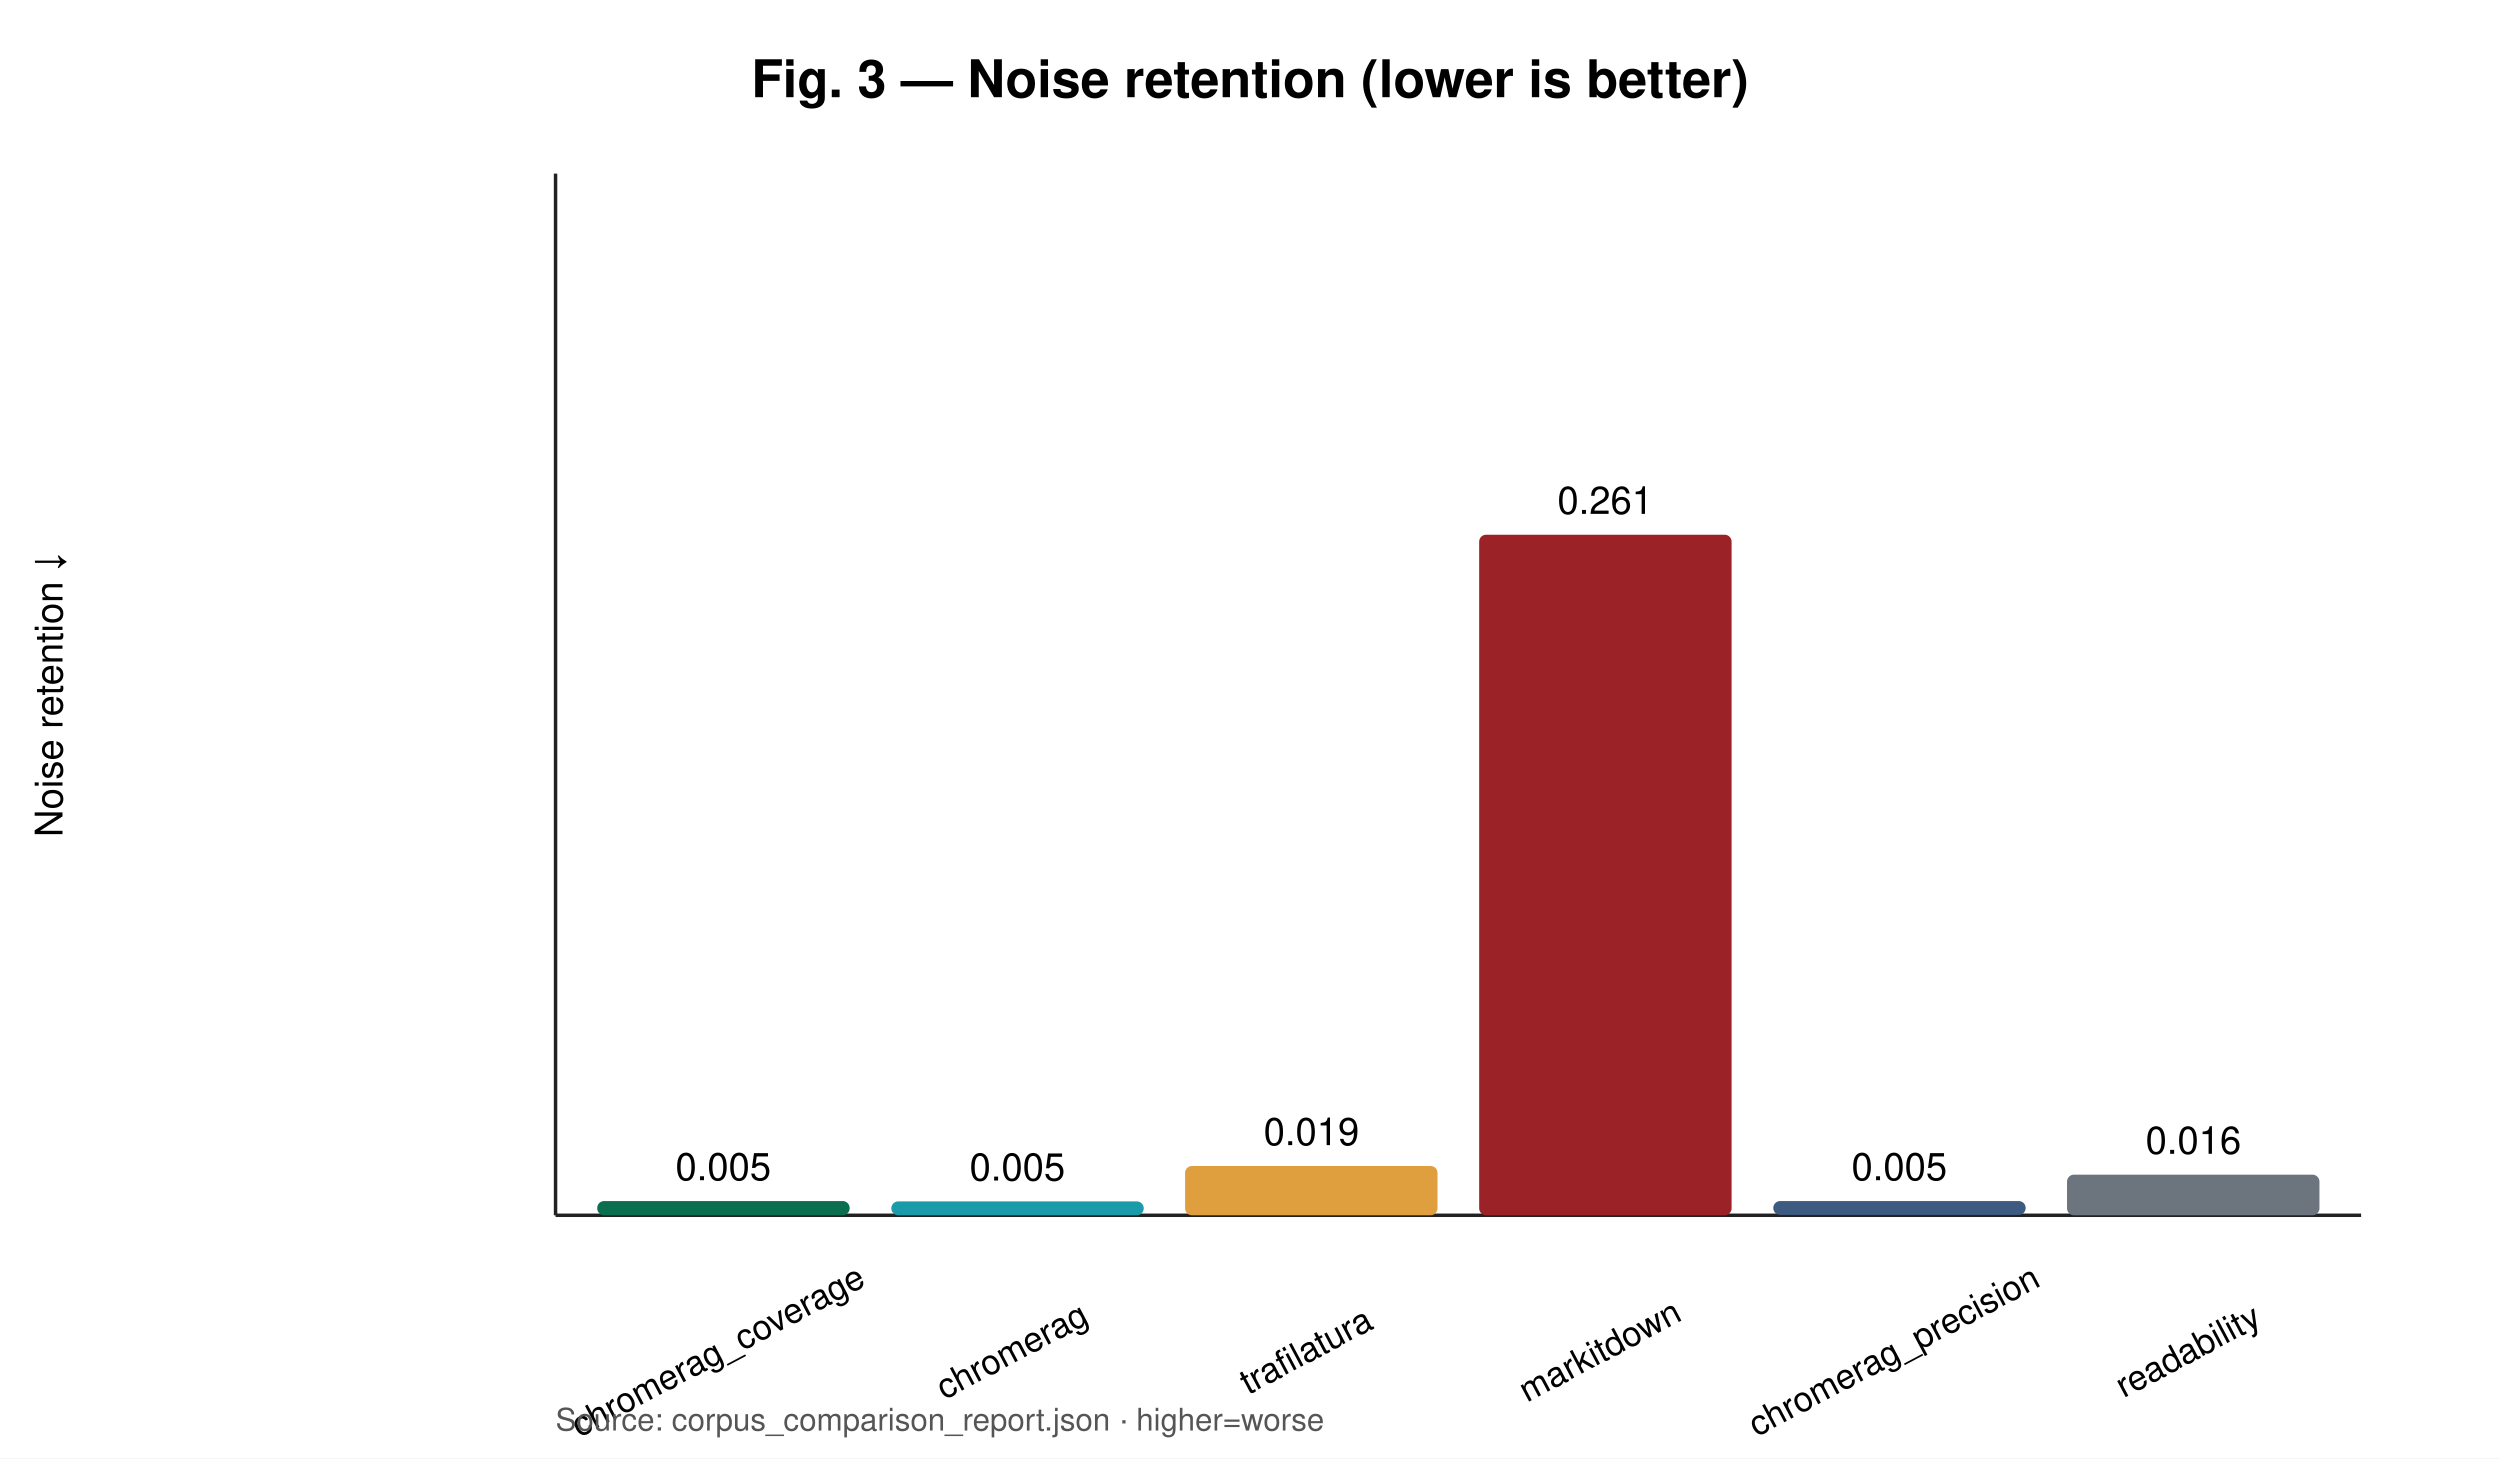
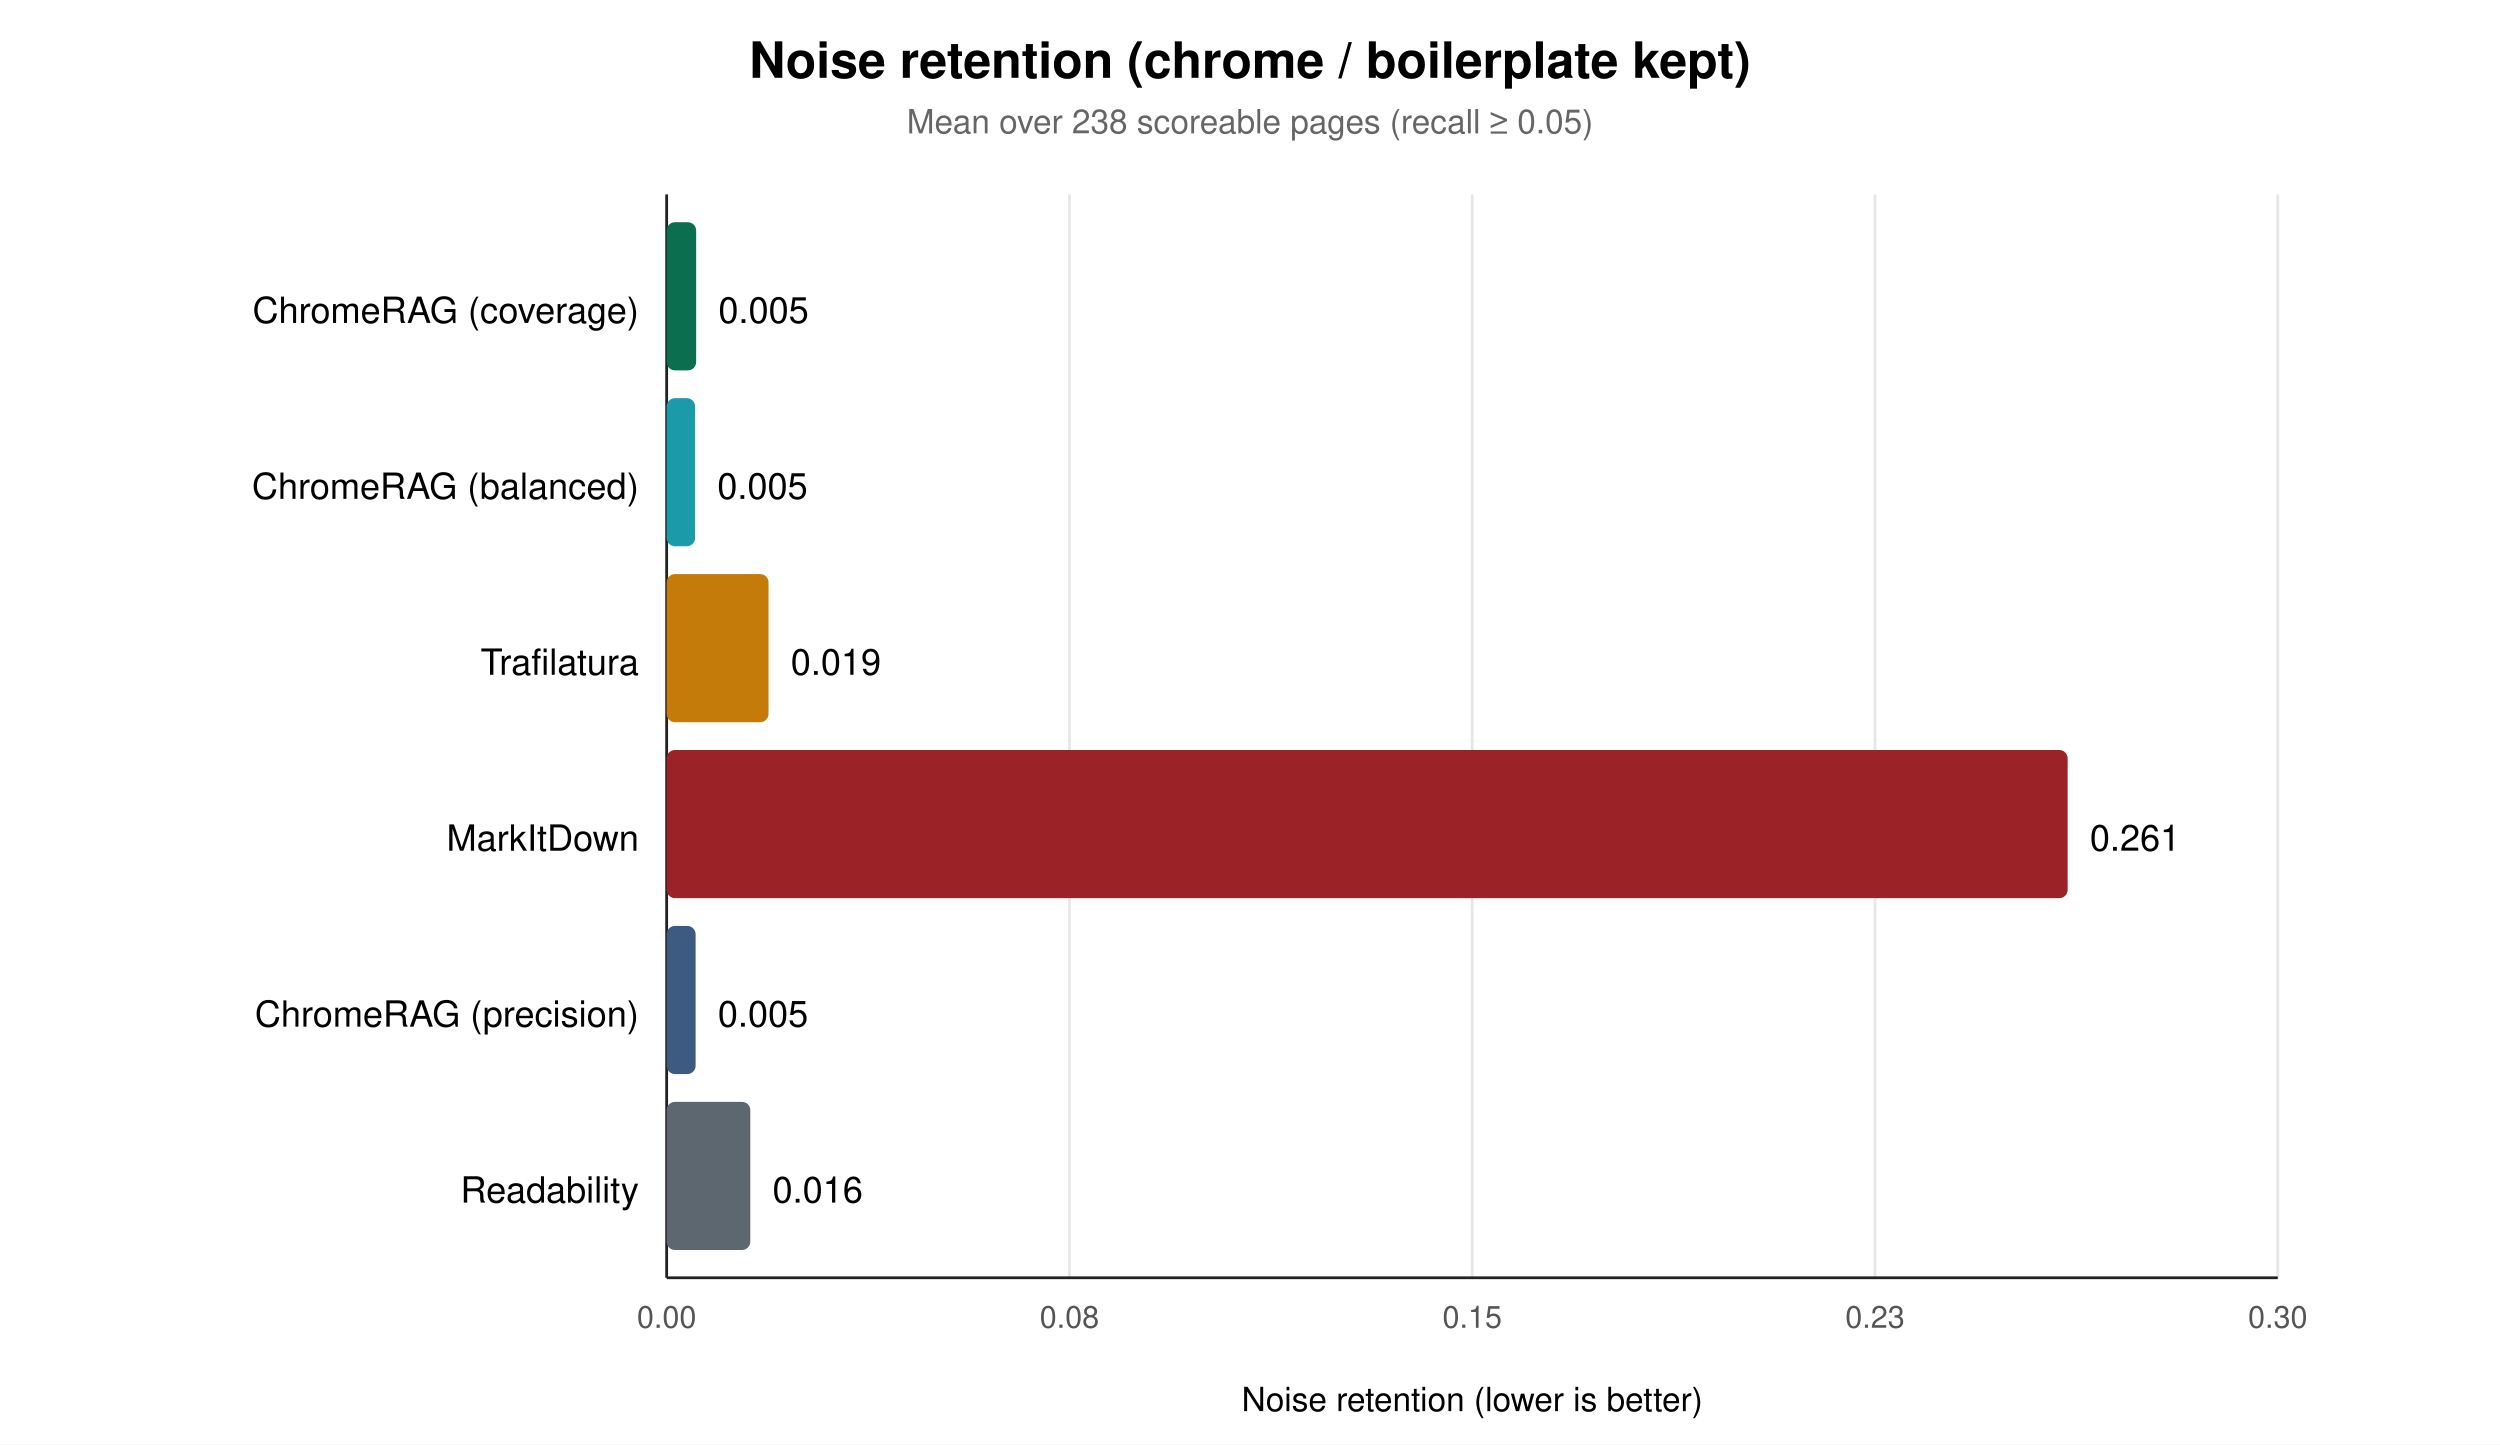
- <svg xmlns="http://www.w3.org/2000/svg" width="720" height="420" viewBox="0 0 720 420">
+ <svg xmlns="http://www.w3.org/2000/svg" width="900" height="520" viewBox="0 0 900 520">
  <rect width="100%" height="100%" fill="#FFFFFF" />
-   <text x="360.0" y="28" text-anchor="middle" font-size="15" font-weight="600" font-family="Helvetica,Arial,sans-serif">Fig. 3 — Noise retention (lower is better)</text>
-   <text x="18" y="200.0" text-anchor="middle" font-size="11" font-family="Helvetica,Arial,sans-serif" transform="rotate(-90 18,200.0)">Noise retention ↓</text>
-   <line x1="160" y1="50" x2="160" y2="350" stroke="#222" stroke-width="1" />
-   <line x1="160" y1="350" x2="680" y2="350" stroke="#222" stroke-width="1" />
-   <rect x="172.0" y="345.9" width="72.7" height="4.1" fill="#0B6E4F" rx="2" />
-   <text x="208.3" y="339.9" text-anchor="middle" font-size="11" font-family="Helvetica,Arial,sans-serif">0.005</text>
-   <rect x="256.7" y="346.0" width="72.7" height="4.0" fill="#1B9AAA" rx="2" />
-   <text x="293.0" y="340.0" text-anchor="middle" font-size="11" font-family="Helvetica,Arial,sans-serif">0.005</text>
-   <rect x="341.3" y="335.8" width="72.7" height="14.2" fill="#E09F3E" rx="2" />
-   <text x="377.7" y="329.8" text-anchor="middle" font-size="11" font-family="Helvetica,Arial,sans-serif">0.019</text>
-   <rect x="426.0" y="154.0" width="72.7" height="196.0" fill="#9B2226" rx="2" />
-   <text x="462.3" y="148.0" text-anchor="middle" font-size="11" font-family="Helvetica,Arial,sans-serif">0.261</text>
-   <rect x="510.7" y="345.9" width="72.7" height="4.0" fill="#3D5A80" rx="2" />
-   <text x="547.0" y="339.9" text-anchor="middle" font-size="11" font-family="Helvetica,Arial,sans-serif">0.005</text>
-   <rect x="595.3" y="338.3" width="72.7" height="11.7" fill="#6C757D" rx="2" />
-   <text x="631.7" y="332.3" text-anchor="middle" font-size="11" font-family="Helvetica,Arial,sans-serif">0.016</text>
-   <text x="208.3" y="392" text-anchor="middle" font-size="10" font-family="Helvetica,Arial,sans-serif" transform="rotate(-28 208.3,392)">chromerag_coverage</text>
-   <text x="293.0" y="392" text-anchor="middle" font-size="10" font-family="Helvetica,Arial,sans-serif" transform="rotate(-28 293.0,392)">chromerag</text>
-   <text x="377.7" y="392" text-anchor="middle" font-size="10" font-family="Helvetica,Arial,sans-serif" transform="rotate(-28 377.7,392)">trafilatura</text>
-   <text x="462.3" y="392" text-anchor="middle" font-size="10" font-family="Helvetica,Arial,sans-serif" transform="rotate(-28 462.3,392)">markitdown</text>
-   <text x="547.0" y="392" text-anchor="middle" font-size="10" font-family="Helvetica,Arial,sans-serif" transform="rotate(-28 547.0,392)">chromerag_precision</text>
-   <text x="631.7" y="392" text-anchor="middle" font-size="10" font-family="Helvetica,Arial,sans-serif" transform="rotate(-28 631.7,392)">readability</text>
-   <text x="160" y="412" font-size="9" fill="#555" font-family="Helvetica,Arial,sans-serif">Source: corpus_comparison_report.json · higher=worse</text>
+   <text x="450.0" y="28" text-anchor="middle" font-size="18" font-weight="600" font-family="Helvetica,Arial,sans-serif">Noise retention (chrome / boilerplate kept)</text>
+   <text x="450.0" y="48" text-anchor="middle" font-size="12" fill="#666" font-family="Helvetica,Arial,sans-serif">Mean over 238 scoreable pages (recall ≥ 0.05)</text>
+   <line x1="240" y1="70" x2="240" y2="460" stroke="#E6E6E6" />
+   <text x="240" y="478" text-anchor="middle" font-size="11" fill="#555" font-family="Helvetica,Arial,sans-serif">0.00</text>
+   <line x1="385.0" y1="70" x2="385.0" y2="460" stroke="#E6E6E6" />
+   <text x="385.0" y="478" text-anchor="middle" font-size="11" fill="#555" font-family="Helvetica,Arial,sans-serif">0.08</text>
+   <line x1="530.0" y1="70" x2="530.0" y2="460" stroke="#E6E6E6" />
+   <text x="530.0" y="478" text-anchor="middle" font-size="11" fill="#555" font-family="Helvetica,Arial,sans-serif">0.15</text>
+   <line x1="675.0" y1="70" x2="675.0" y2="460" stroke="#E6E6E6" />
+   <text x="675.0" y="478" text-anchor="middle" font-size="11" fill="#555" font-family="Helvetica,Arial,sans-serif">0.23</text>
+   <line x1="820.0" y1="70" x2="820.0" y2="460" stroke="#E6E6E6" />
+   <text x="820.0" y="478" text-anchor="middle" font-size="11" fill="#555" font-family="Helvetica,Arial,sans-serif">0.30</text>
+   <line x1="240" y1="70" x2="240" y2="460" stroke="#222" />
+   <line x1="240" y1="460" x2="820" y2="460" stroke="#222" />
+   <text x="530.0" y="508" text-anchor="middle" font-size="12" font-family="Helvetica,Arial,sans-serif">Noise retention (lower is better)</text>
+   <rect x="240" y="80.0" width="10.616" height="53.333" fill="#0B6E4F" rx="3" />
+   <text x="230" y="116.267" text-anchor="end" font-size="13" font-family="Helvetica,Arial,sans-serif">ChromeRAG (coverage)</text>
+   <text x="258.616" y="116.267" font-size="13" font-family="Helvetica,Arial,sans-serif">0.005</text>
+   <rect x="240" y="143.333" width="10.23" height="53.333" fill="#1B9AAA" rx="3" />
+   <text x="230" y="179.6" text-anchor="end" font-size="13" font-family="Helvetica,Arial,sans-serif">ChromeRAG (balanced)</text>
+   <text x="258.23" y="179.6" font-size="13" font-family="Helvetica,Arial,sans-serif">0.005</text>
+   <rect x="240" y="206.667" width="36.673" height="53.333" fill="#C47B0A" rx="3" />
+   <text x="230" y="242.933" text-anchor="end" font-size="13" font-family="Helvetica,Arial,sans-serif">Trafilatura</text>
+   <text x="284.673" y="242.933" font-size="13" font-family="Helvetica,Arial,sans-serif">0.019</text>
+   <rect x="240" y="270.0" width="504.348" height="53.333" fill="#9B2226" rx="3" />
+   <text x="230" y="306.267" text-anchor="end" font-size="13" font-family="Helvetica,Arial,sans-serif">MarkItDown</text>
+   <text x="752.348" y="306.267" font-size="13" font-family="Helvetica,Arial,sans-serif">0.261</text>
+   <rect x="240" y="333.333" width="10.423" height="53.333" fill="#3D5A80" rx="3" />
+   <text x="230" y="369.6" text-anchor="end" font-size="13" font-family="Helvetica,Arial,sans-serif">ChromeRAG (precision)</text>
+   <text x="258.423" y="369.6" font-size="13" font-family="Helvetica,Arial,sans-serif">0.005</text>
+   <rect x="240" y="396.667" width="30.11" height="53.333" fill="#5C6770" rx="3" />
+   <text x="230" y="432.933" text-anchor="end" font-size="13" font-family="Helvetica,Arial,sans-serif">Readability</text>
+   <text x="278.11" y="432.933" font-size="13" font-family="Helvetica,Arial,sans-serif">0.016</text>
</svg>
